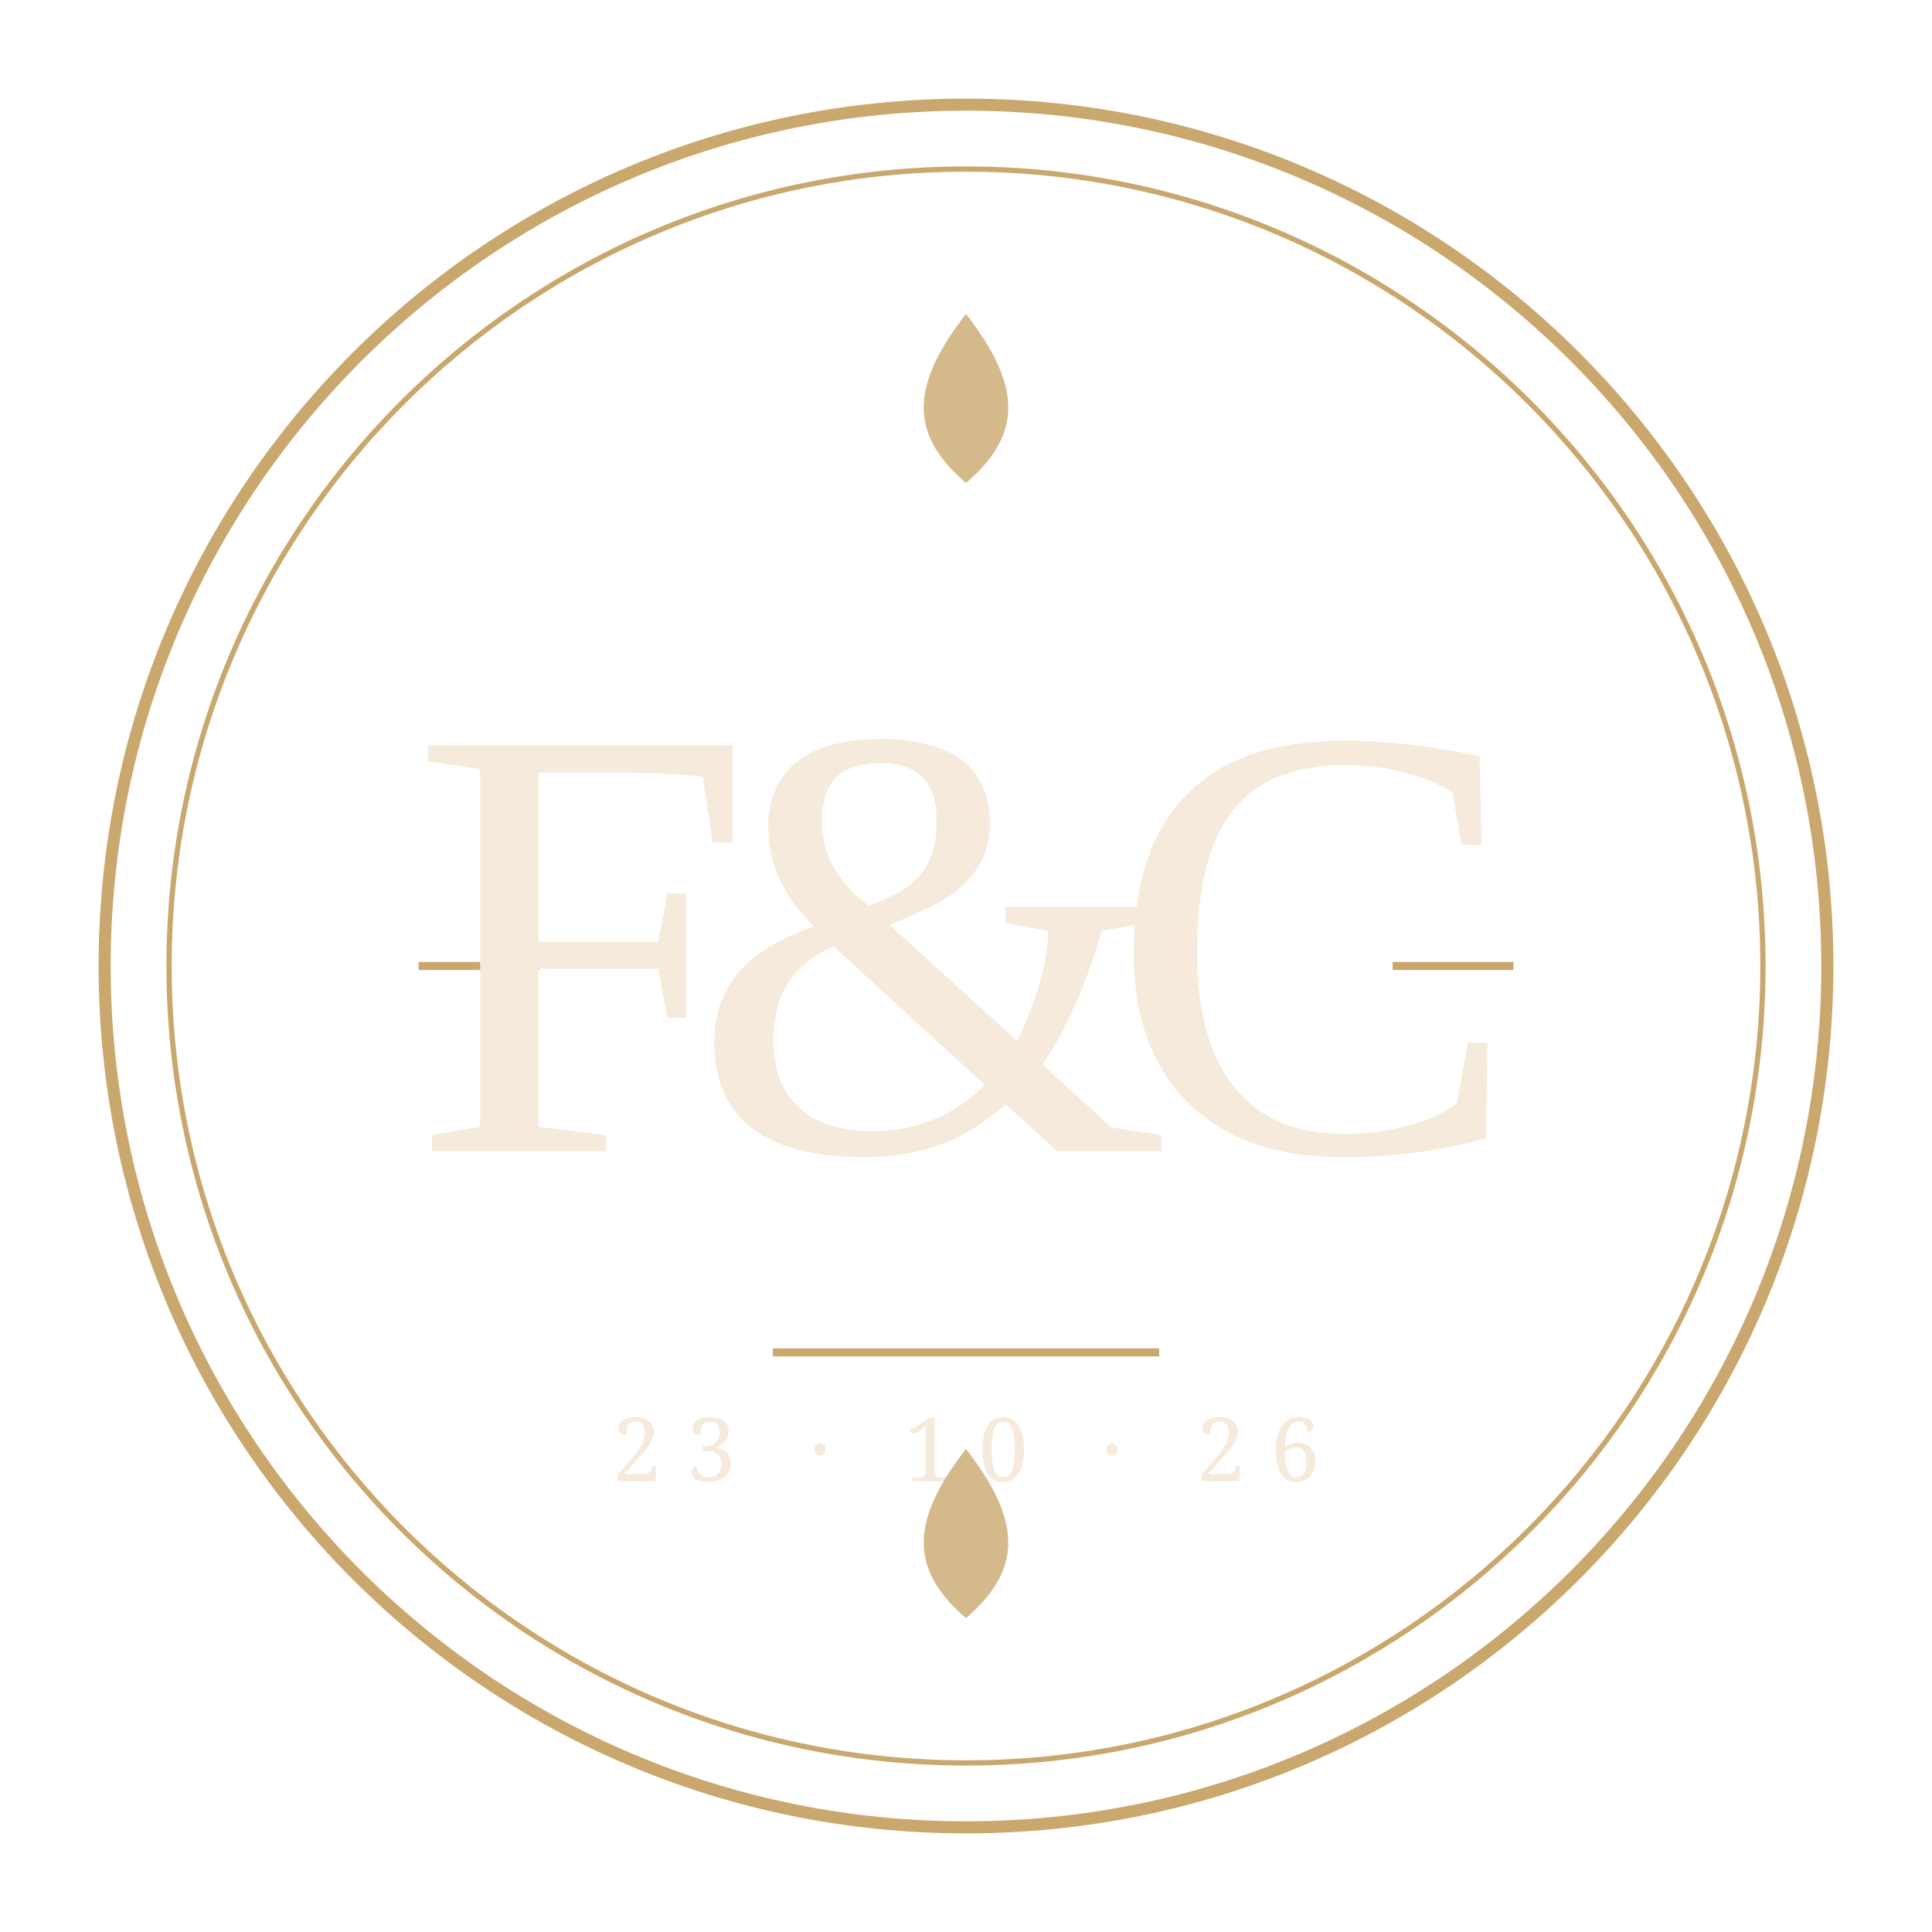
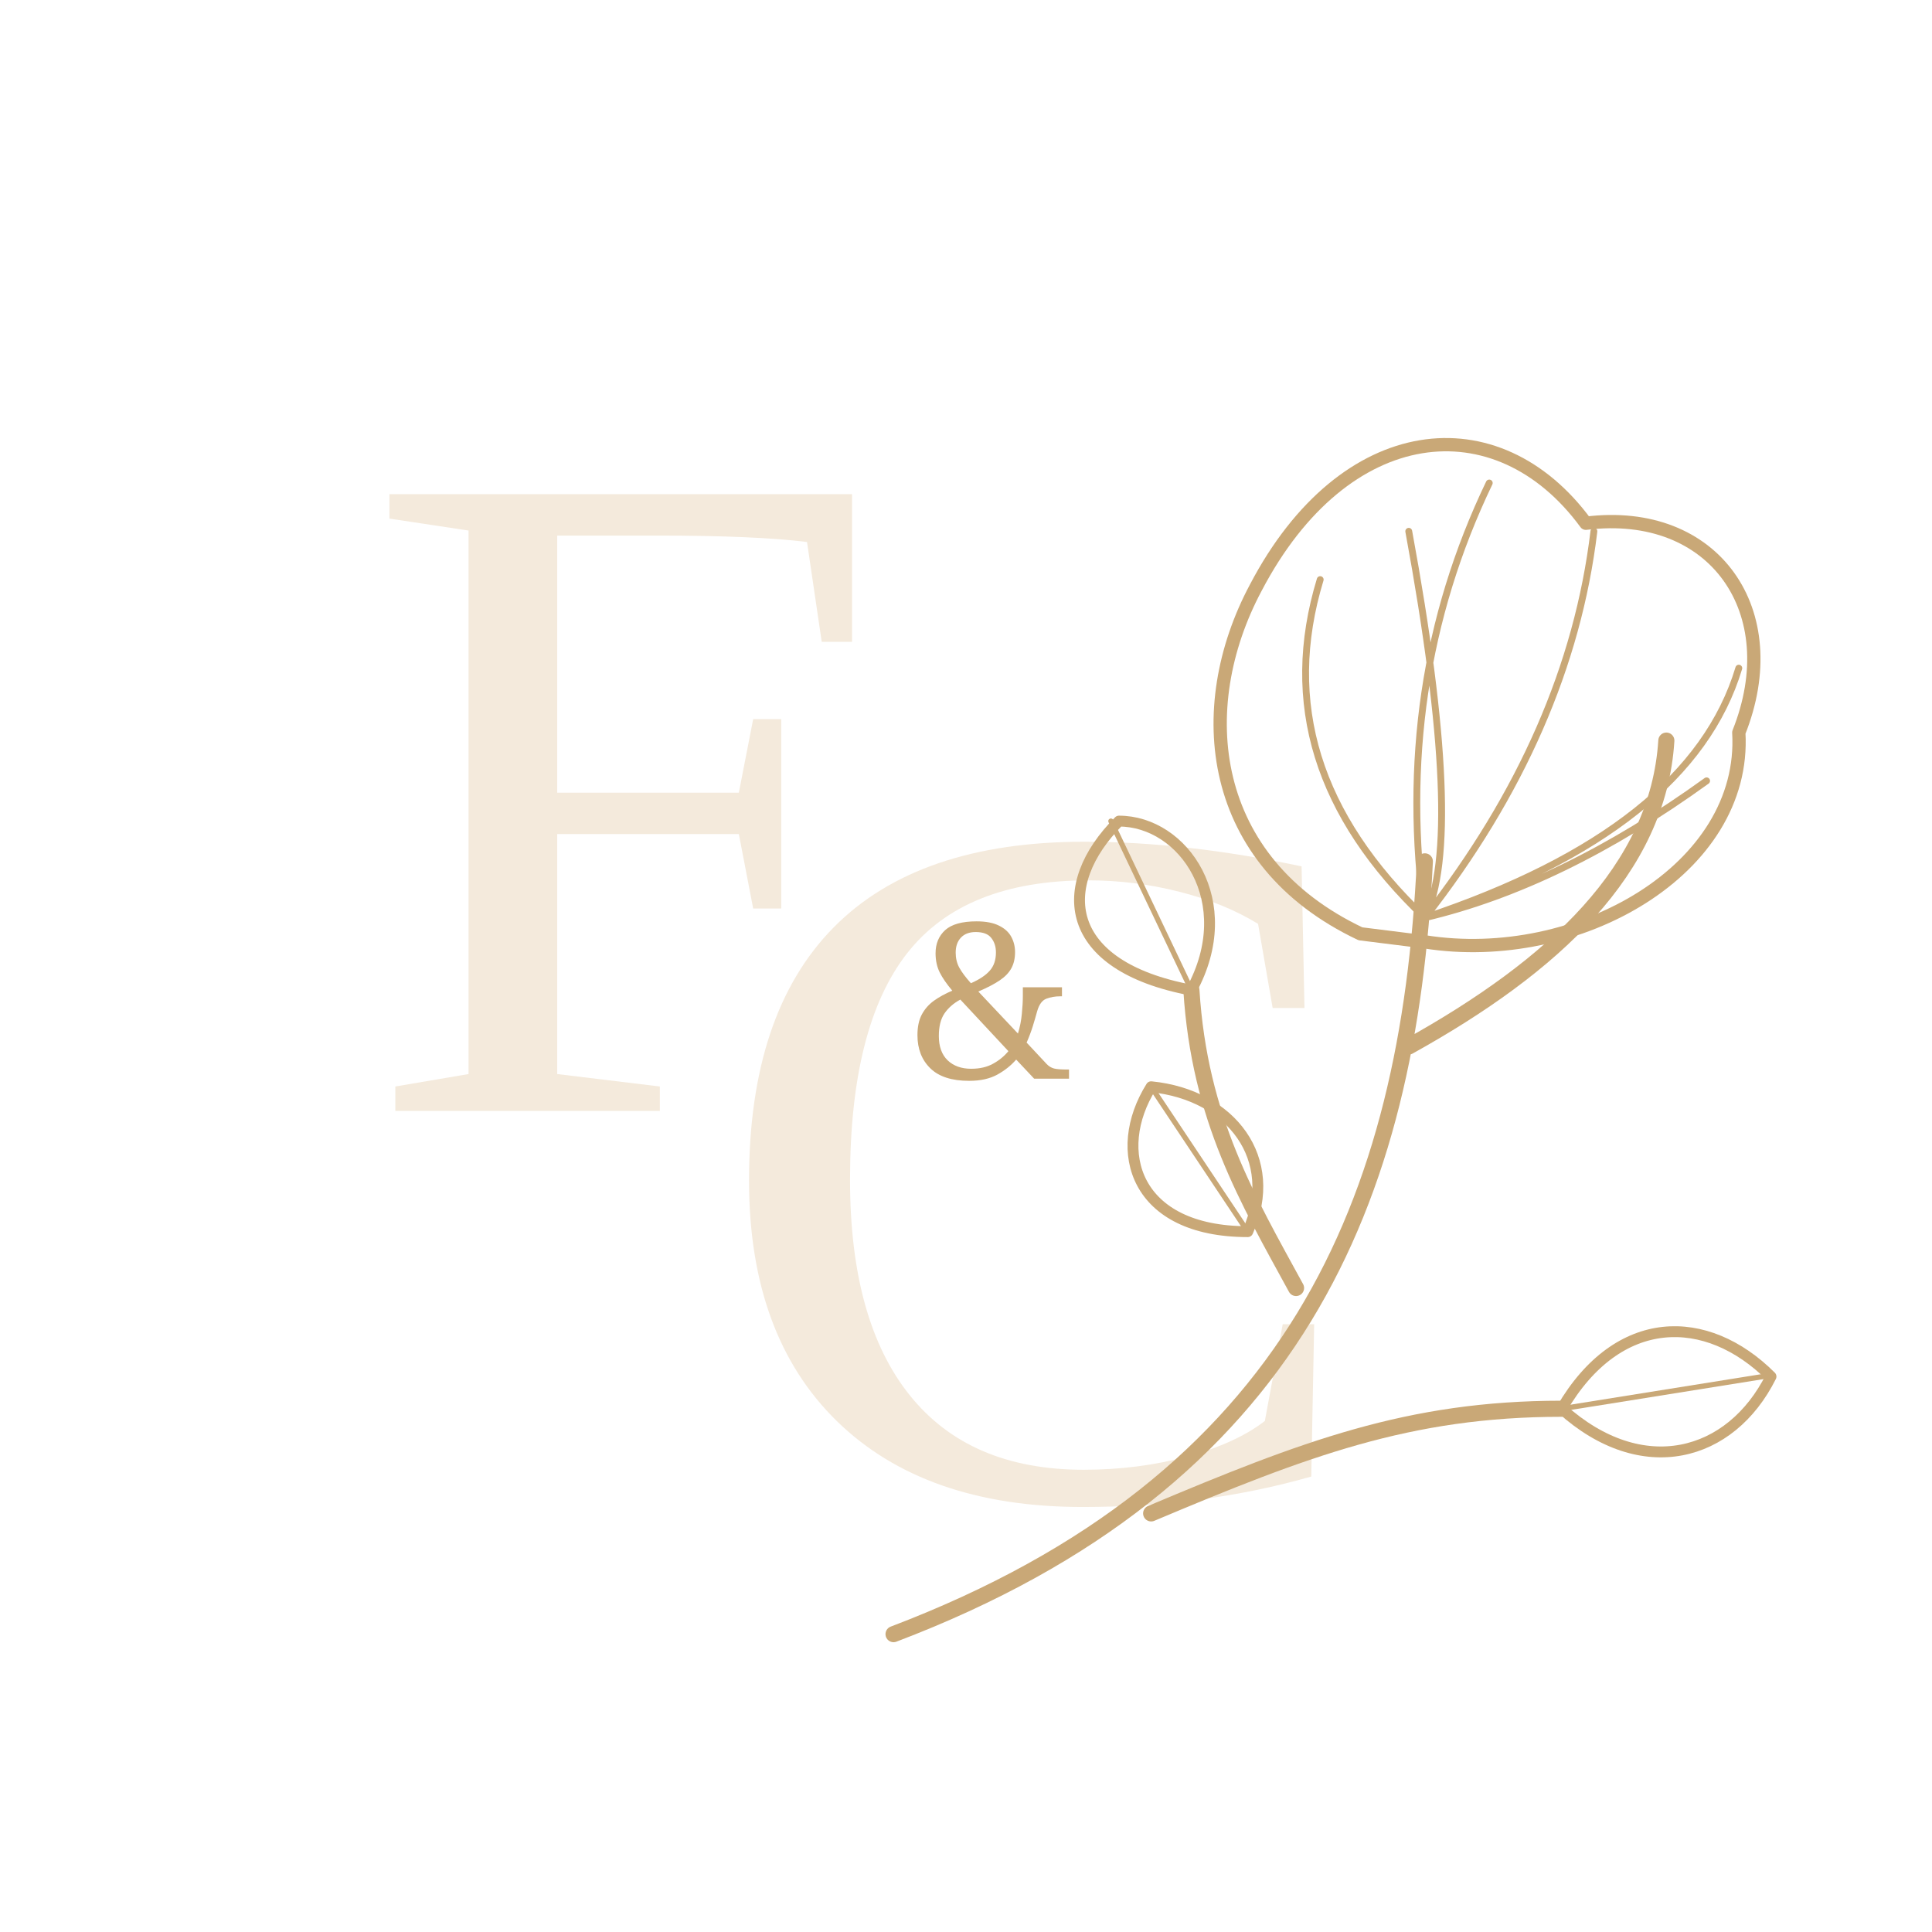
- <svg xmlns="http://www.w3.org/2000/svg" viewBox="0 0 240 240" role="img" aria-labelledby="title">
-   <g fill="none" stroke="#c9a76d" stroke-width="1.5">
-     <circle cx="120" cy="120" r="107" />
-     <circle cx="120" cy="120" r="99" stroke-width=".65" />
-     <path d="M52 120h15M173 120h15M96 168h48" stroke-width="1" />
+ <svg xmlns="http://www.w3.org/2000/svg" viewBox="0 0 240 240" role="img" aria-labelledby="t">
+   <g fill="#f4eadc" font-family="Georgia,'Times New Roman',serif">
+     <text x="45" y="138" font-size="117" letter-spacing="-8">F</text>
+     <text x="88" y="186" font-size="123" letter-spacing="-9">C</text>
  </g>
-   <g fill="#f5eadb" text-anchor="middle">
-     <text x="120" y="143" font-family="Georgia,'Times New Roman',serif" font-size="77" letter-spacing="-8">F&amp;C</text>
-     <text x="120" y="184" font-family="Georgia,serif" font-size="11" letter-spacing="3.1">23 · 10 · 26</text>
+   <text x="113" y="134" font-family="Georgia,serif" font-size="27" fill="#c9a877">&amp;</text>
+   <g stroke="#c9a877" stroke-linecap="round" stroke-linejoin="round" fill="none">
+     <path d="M111 203C161 184 175 149 177 107M143 188C162 180 175 175 194 175M161 160C155 149 149 139 148 123M175 130C193 120 206 108 207 92" stroke-width="2" />
+     <path d="M169 116C150 107 148 88 156 73C167 52 186 50 197 65C213 63 222 76 216 91C217 108 196 120 177 117Z" stroke-width="1.65" />
+     <path d="M177 114Q157 95 164 72M177 114Q173 85 185 60M177 114Q195 91 198 66M177 114Q210 103 216 83M177 114Q194 110 212 97M177 114Q182 104 175 66" stroke-width=".85" />
+     <path d="M148 123C132 120 131 110 139 102C147 102 154 112 148 123ZM194 175C201 163 212 163 220 171C215 181 204 184 194 175ZM155 153C141 153 138 143 143 135C153 136 159 144 155 153Z" stroke-width="1.35" />
+     <path d="M138 102L148 123M194 175L219 171M143 135L155 153" stroke-width=".65" />
  </g>
-   <path d="M120 39c-7 9-7 15 0 21 7-6 7-12 0-21Zm0 141c-7 9-7 15 0 21 7-6 7-12 0-21Z" fill="#c9a76d" opacity=".8" />
</svg>
